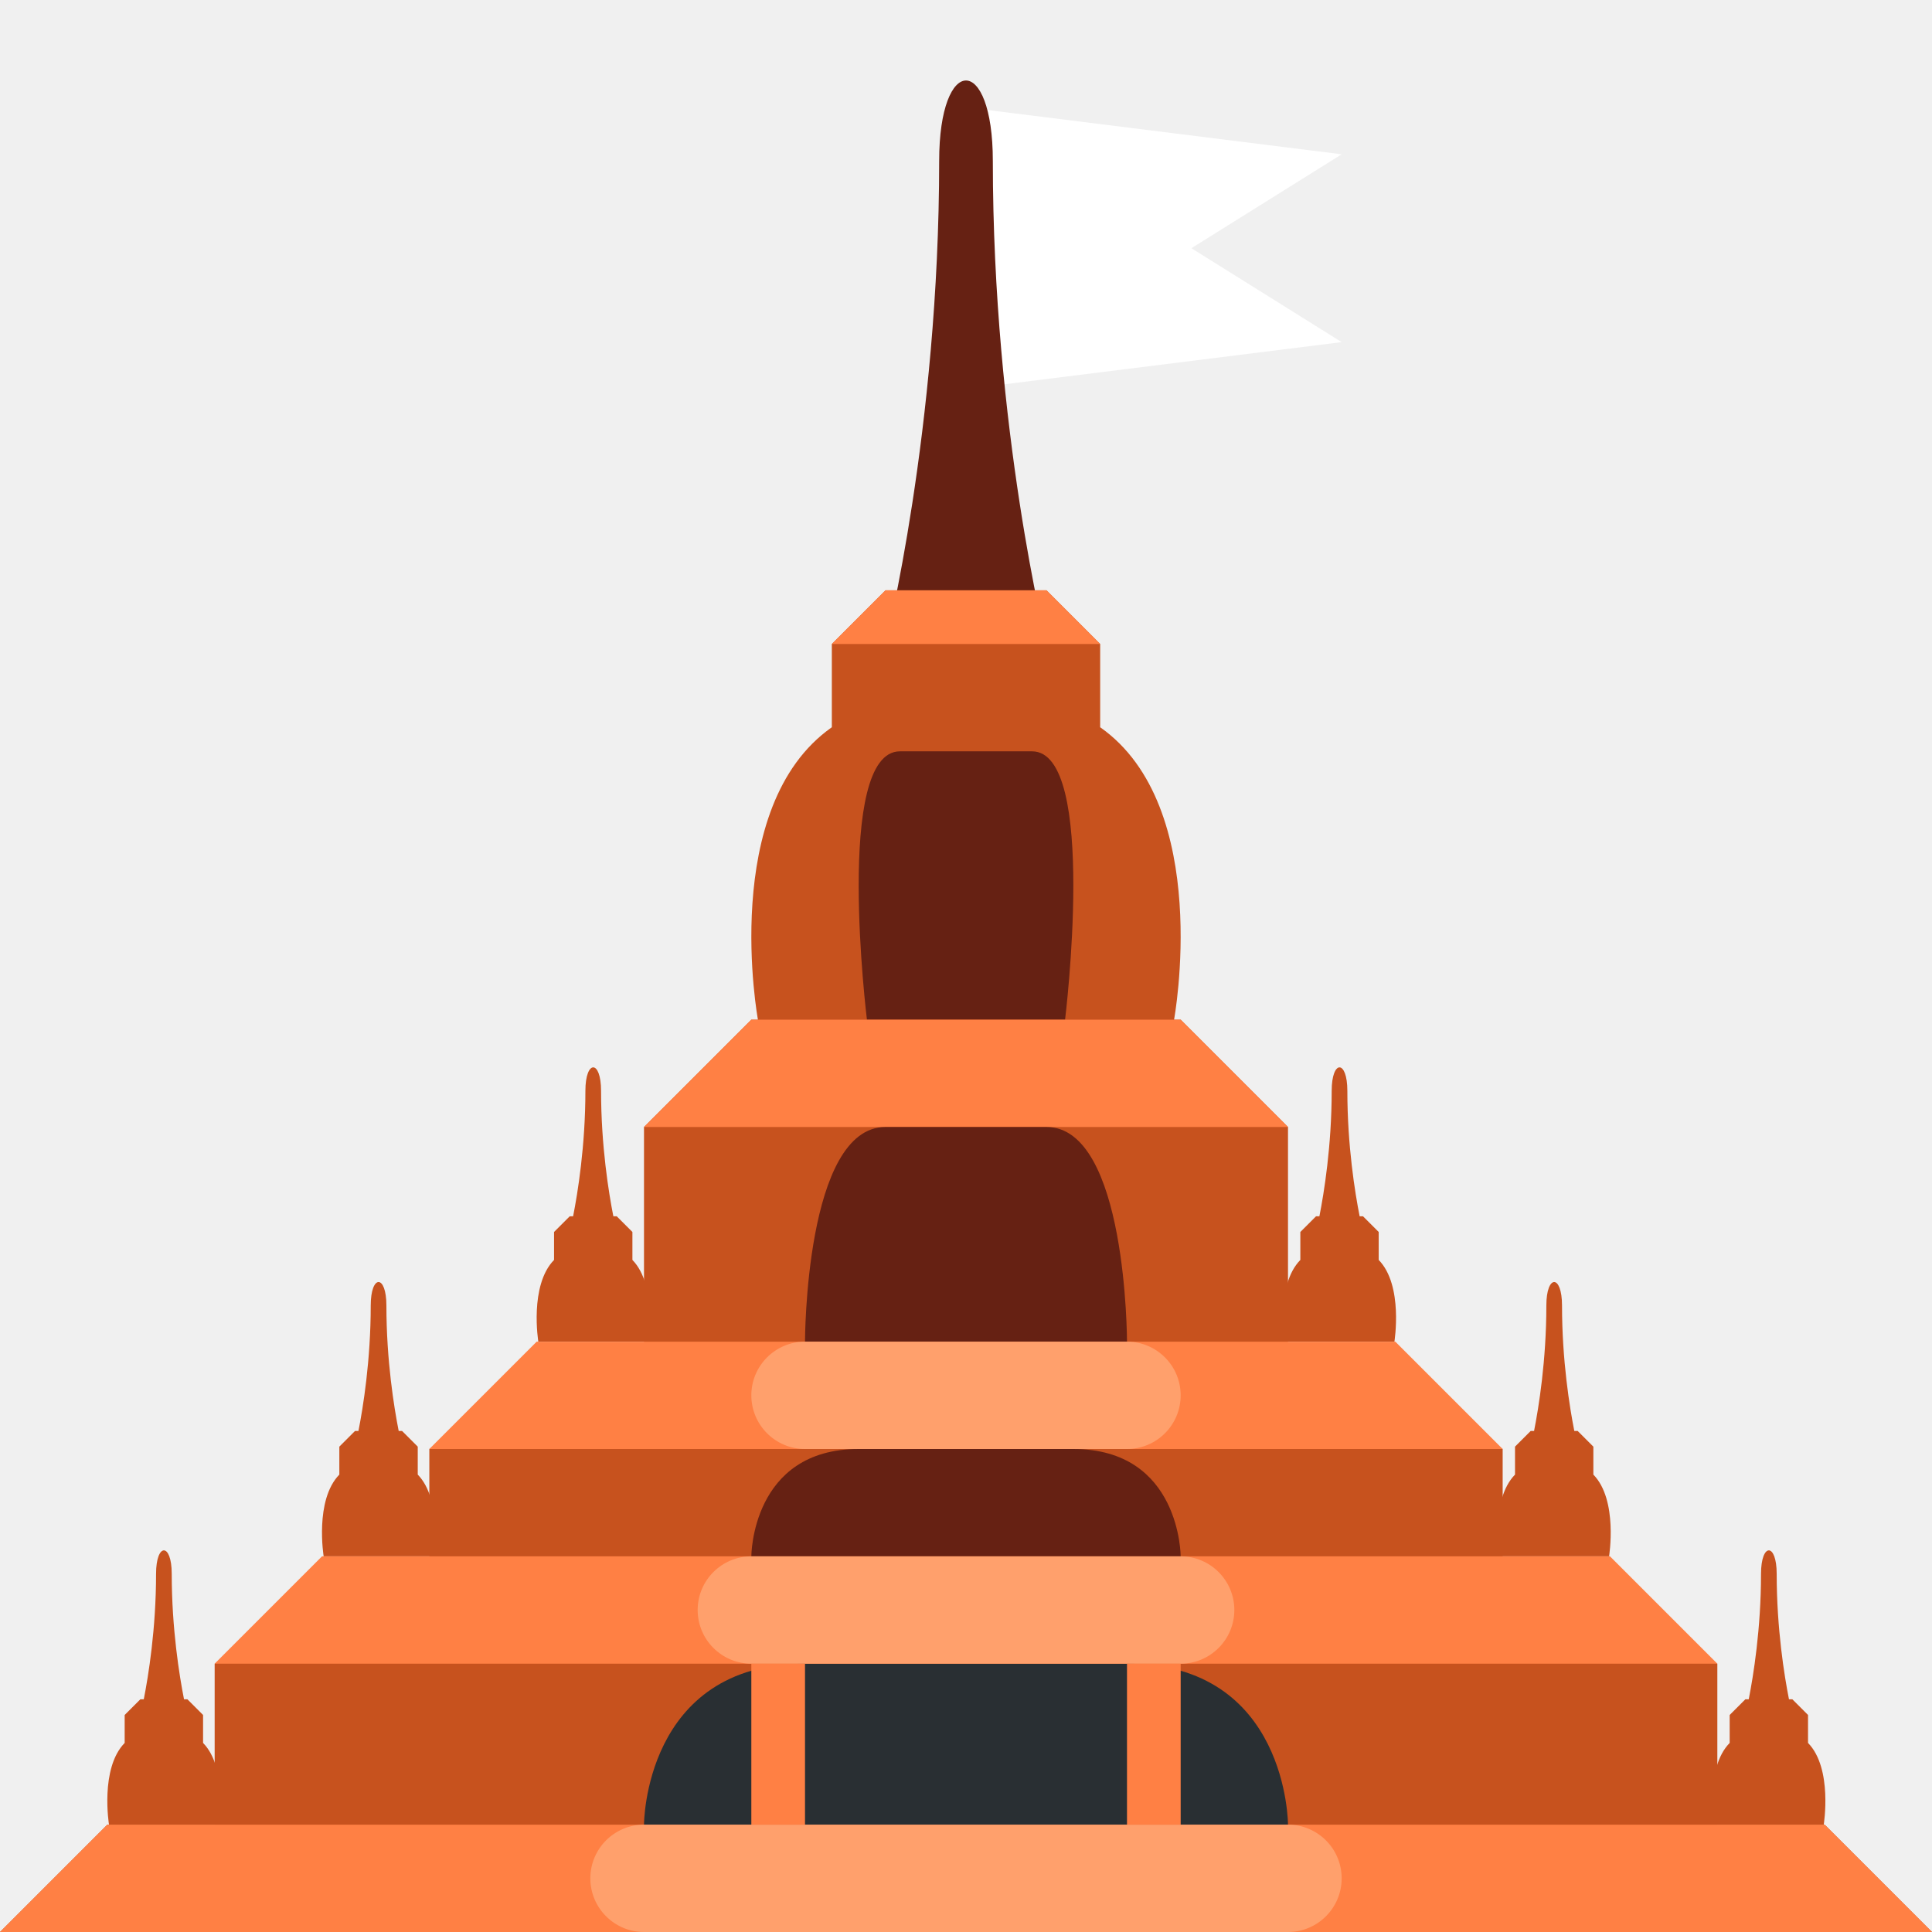
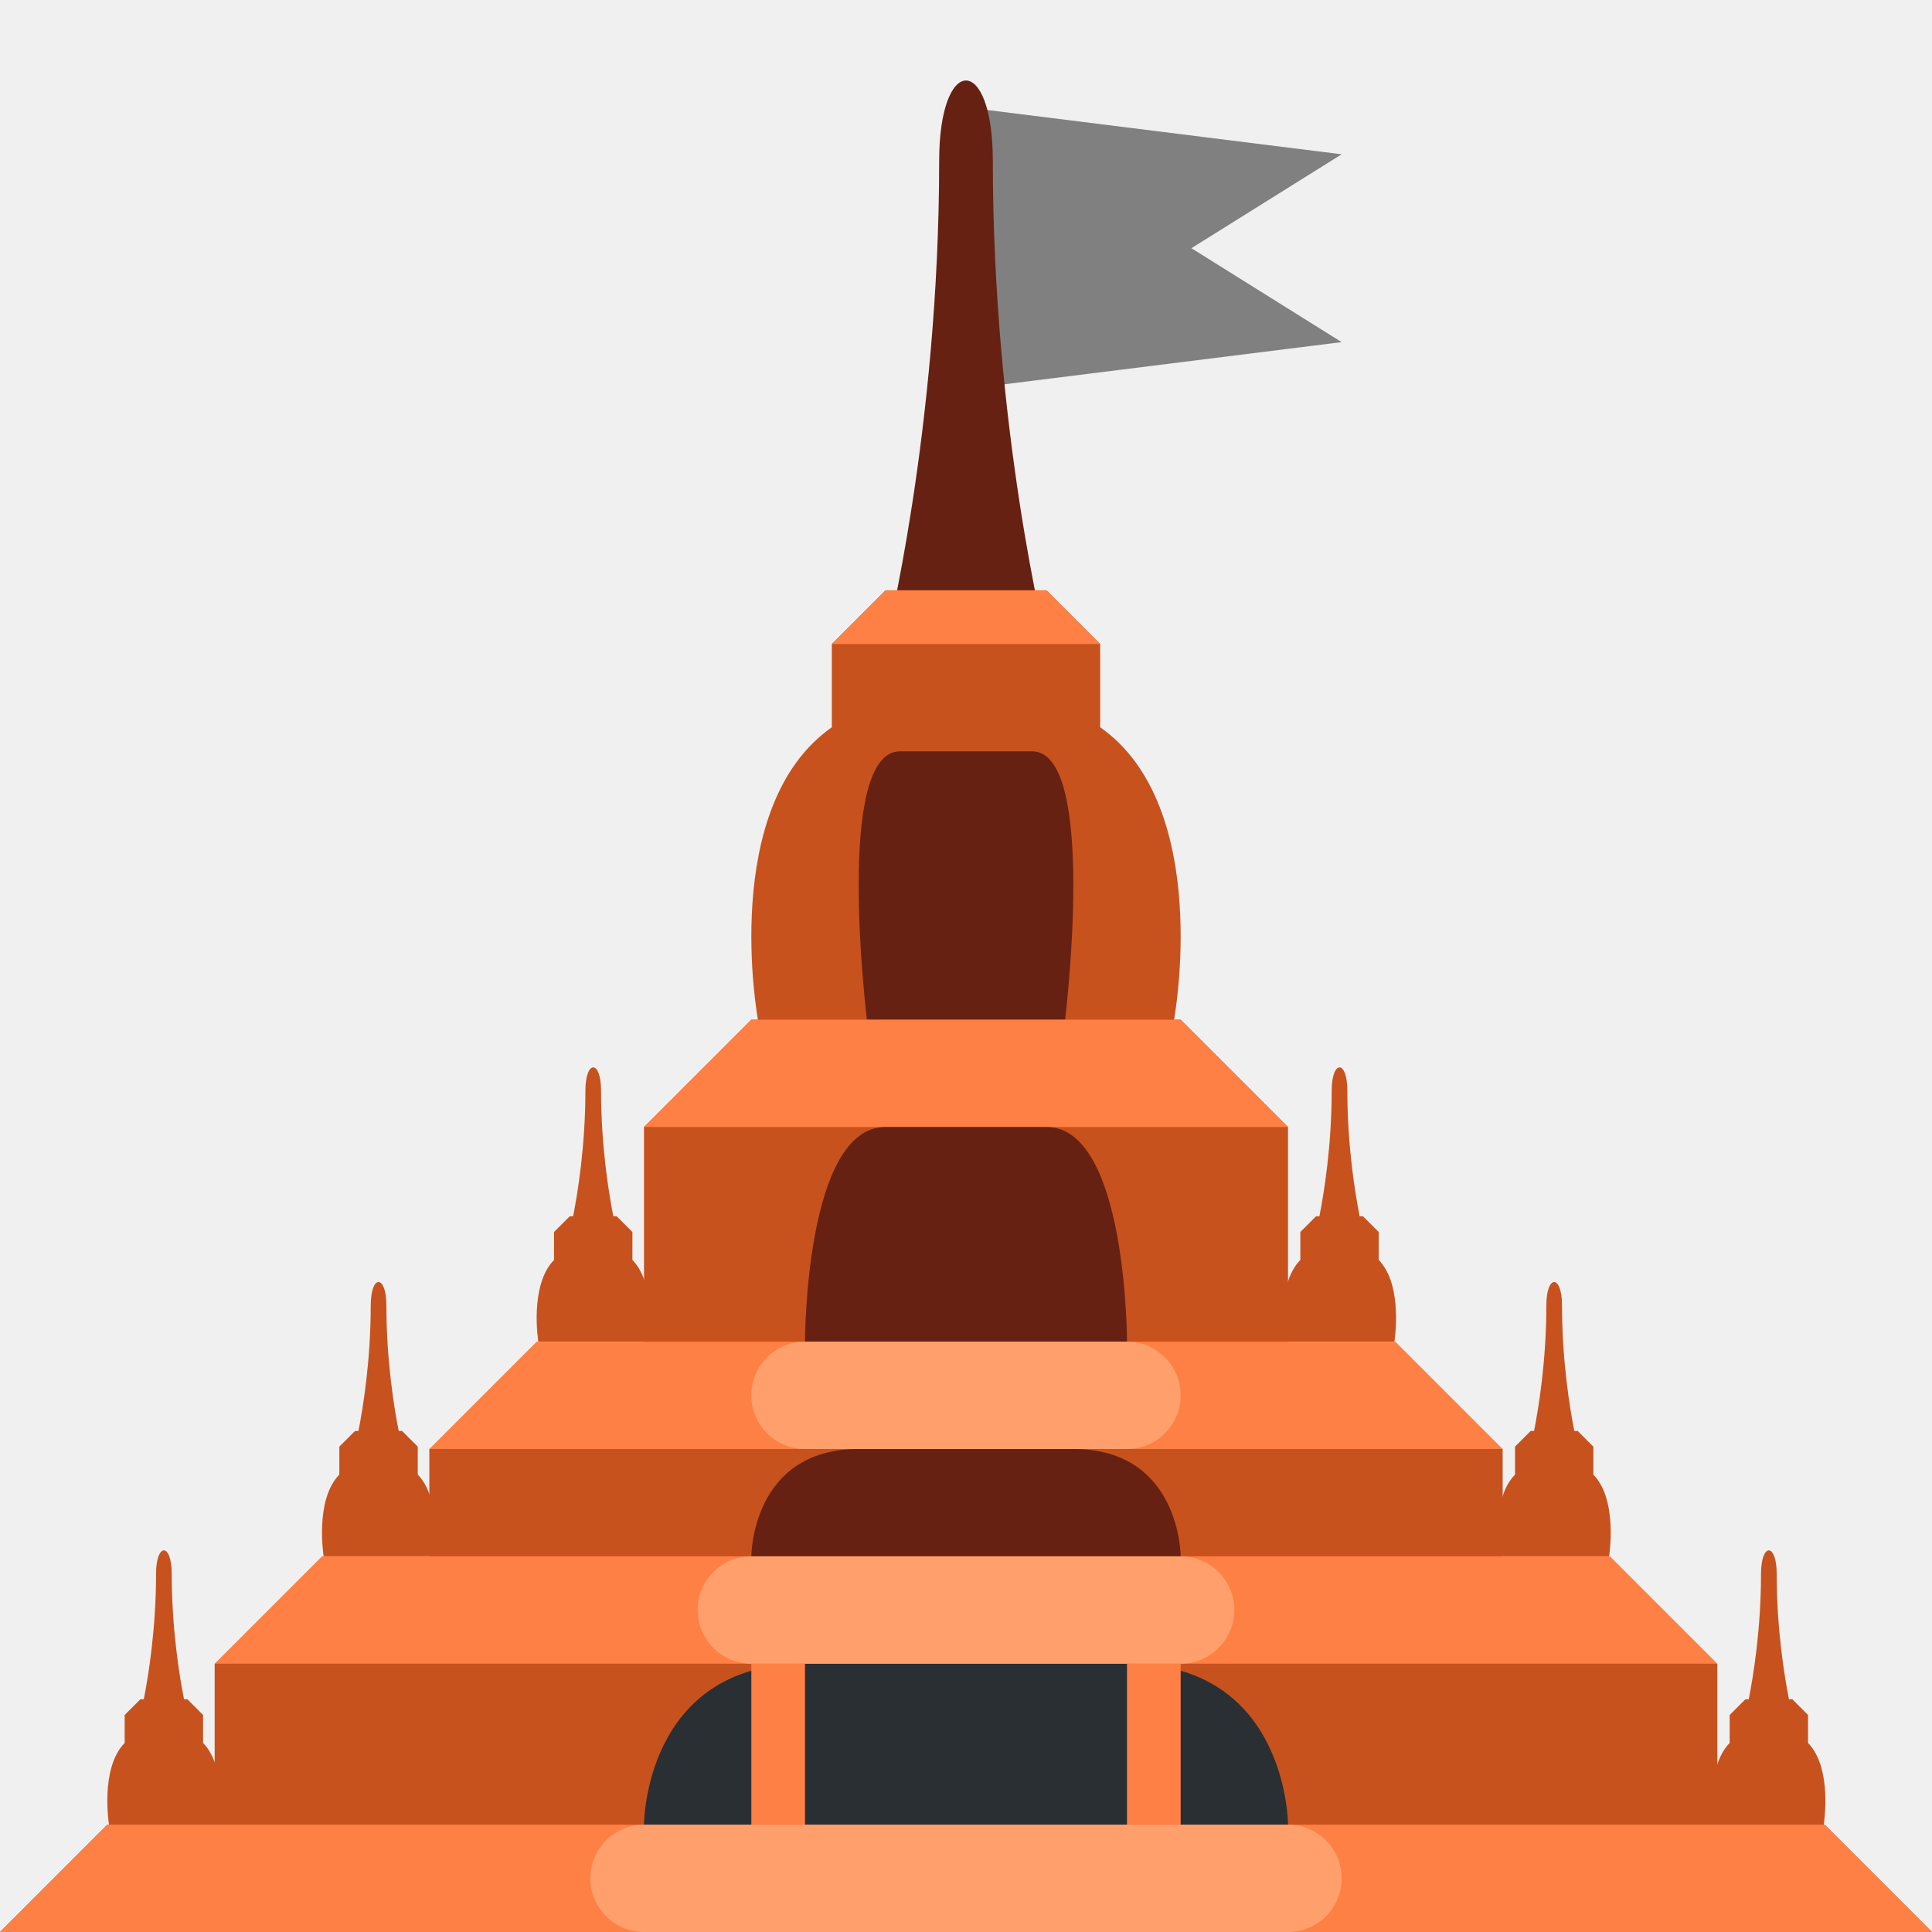
<svg xmlns="http://www.w3.org/2000/svg" viewBox="0 0 36 36">
-   <path data-player="true" fill="#ffffff" d="M25 2.875L18 2v5.25l7-.875-2.8-1.75z" />
+   <path data-player="true" fill="#808080" d="M25 2.875L18 2v5.25l7-.875-2.8-1.75z" />
  <path fill="#C7521E" d="M0 36h36l-2-2H2z" />
  <path fill="#662113" d="M17.5 3c0-2 1-2 1 0 0 5 1 9 1 9h-3s1-4 1-9z" />
  <path fill="#C7521E" d="M28 29v-2l-4-1.938V21l-2-2h-.123s.732-3.967-1.377-5.449V12l-1-1h-3l-1 1v1.551C13.391 15.033 14.123 19 14.123 19H14l-2 2v4.062L8 27v2l-4 2v4l28 .037V31l-4-2z" />
  <path fill="#662113" d="M19.846 19h-3.692s-.615-5 .615-5h2.462c1.231 0 .615 5 .615 5z" />
  <path fill="#C7521E" d="M11.784 23.477v-.521l-.292-.292h-.063c-.086-.435-.229-1.313-.229-2.337 0-.584-.292-.584-.292 0 0 1.023-.143 1.902-.229 2.337h-.063l-.292.292v.521c-.465.474-.293 1.523-.293 1.523h2.045s.172-1.049-.292-1.523zm13.906 0v-.521l-.292-.292h-.063c-.086-.435-.229-1.313-.229-2.337 0-.584-.292-.584-.292 0 0 1.023-.143 1.902-.229 2.337h-.063l-.292.292v.521c-.465.474-.292 1.523-.292 1.523h2.045c-.001 0 .171-1.049-.293-1.523zm4 4v-.521l-.292-.292h-.063c-.086-.435-.229-1.313-.229-2.337 0-.584-.292-.584-.292 0 0 1.023-.143 1.902-.229 2.337h-.063l-.292.292v.521c-.465.474-.292 1.523-.292 1.523h2.045c-.001 0 .171-1.049-.293-1.523zm4 5v-.521l-.292-.292h-.063c-.086-.435-.229-1.313-.229-2.337 0-.584-.292-.584-.292 0 0 1.023-.143 1.902-.229 2.337h-.063l-.292.292v.521c-.465.474-.292 1.523-.292 1.523h2.045c-.001 0 .171-1.049-.293-1.523zm-25.906-5v-.521l-.292-.292h-.063c-.086-.436-.229-1.314-.229-2.337 0-.584-.292-.584-.292 0 0 1.023-.143 1.902-.229 2.337h-.064l-.292.292v.521C5.859 27.951 6.031 29 6.031 29h2.045s.172-1.049-.292-1.523zm-4 5v-.521l-.292-.292h-.063c-.086-.436-.229-1.314-.229-2.337 0-.584-.292-.584-.292 0 0 1.023-.143 1.902-.229 2.337h-.064l-.292.292v.521C1.859 32.951 2.031 34 2.031 34h2.045s.172-1.049-.292-1.523z" />
  <path fill="#FF8044" d="M15.5 12l1-1h3l1 1zM12 21l2-2h8l2 2zm-4 6l2-2h16l2 2zm-4 4l2-2h24l2 2zm-4 5l2-2h32l2 2z" />
  <path fill="#662113" d="M21 25h-6s0-4 1.5-4h3c1.5 0 1.5 4 1.5 4zm1 4h-8s0-2 2-2h4c2 0 2 2 2 2z" />
  <path fill="#292F33" d="M24 34H12s0-3 3-3h6c3 0 3 3 3 3z" />
  <path fill="#FFA06C" d="M21 27h-6c-.552 0-1-.448-1-1s.448-1 1-1h6c.552 0 1 .448 1 1s-.448 1-1 1zm1 4h-8c-.552 0-1-.448-1-1s.448-1 1-1h8c.552 0 1 .448 1 1s-.448 1-1 1zm2 5H12c-.552 0-1-.448-1-1s.448-1 1-1h12c.552 0 1 .448 1 1s-.448 1-1 1z" />
  <path fill="#FF8044" d="M21 31h1v3h-1zm-7 0h1v3h-1z" />
</svg>
